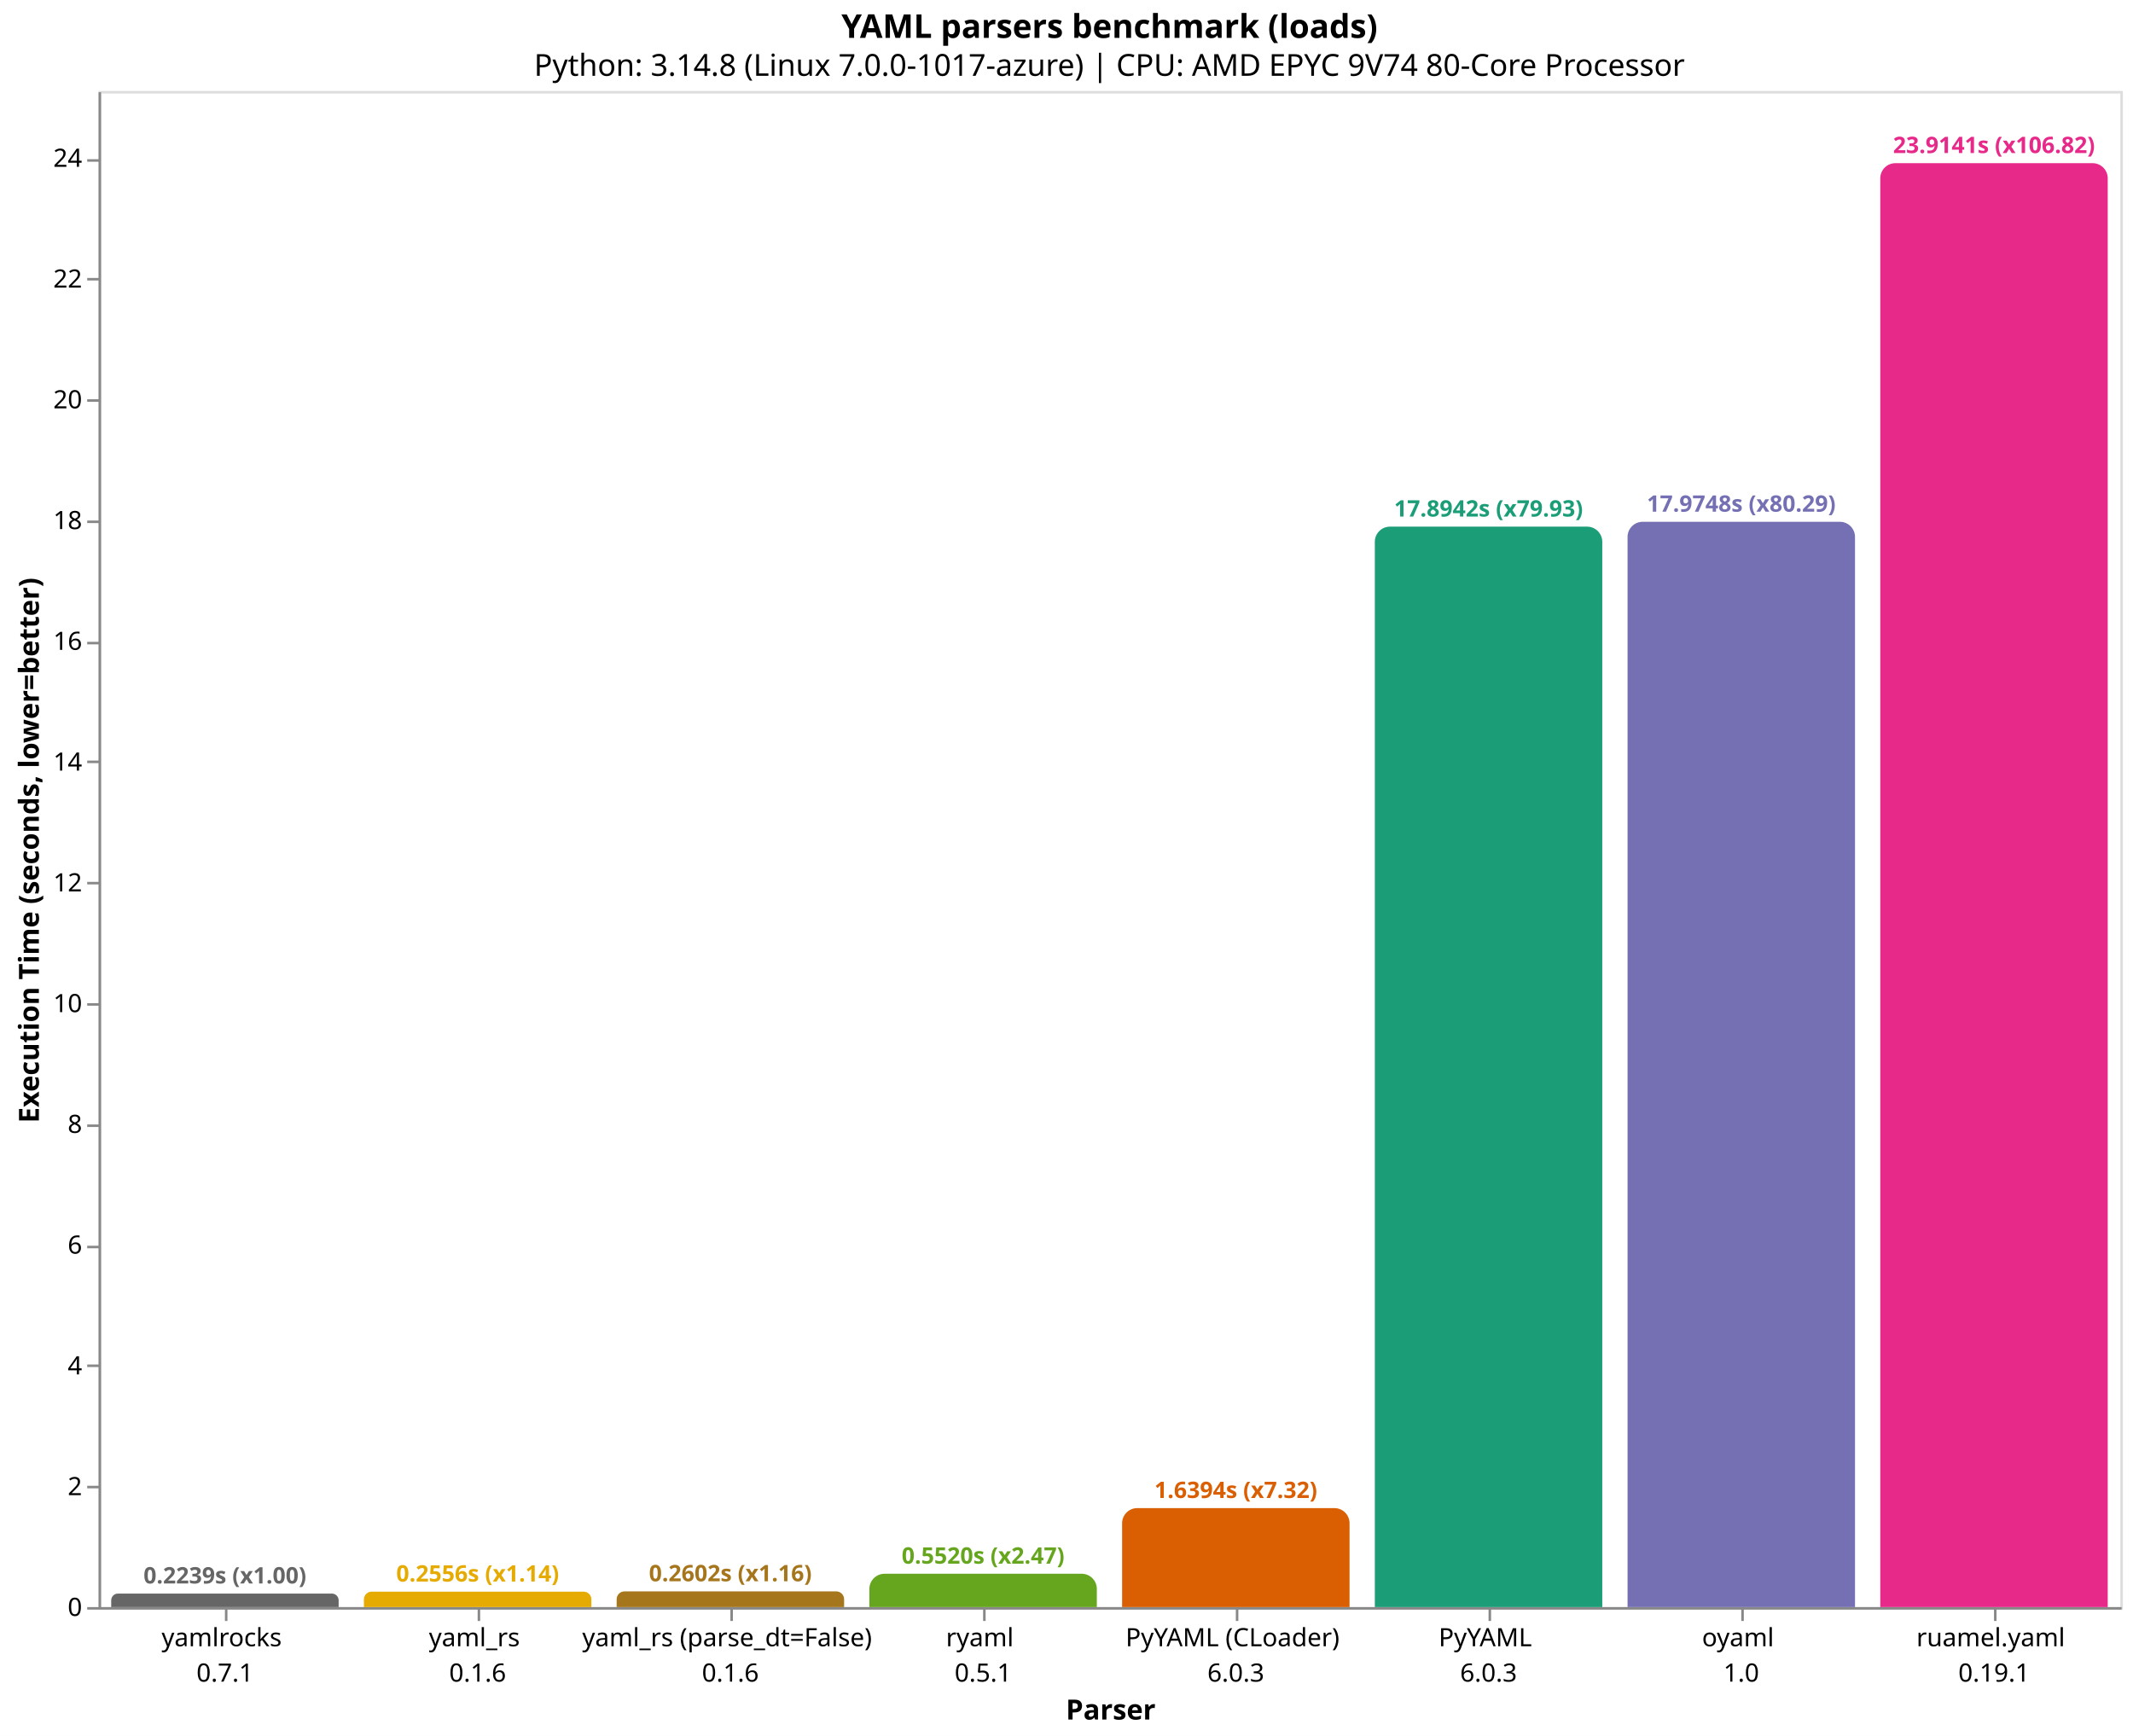
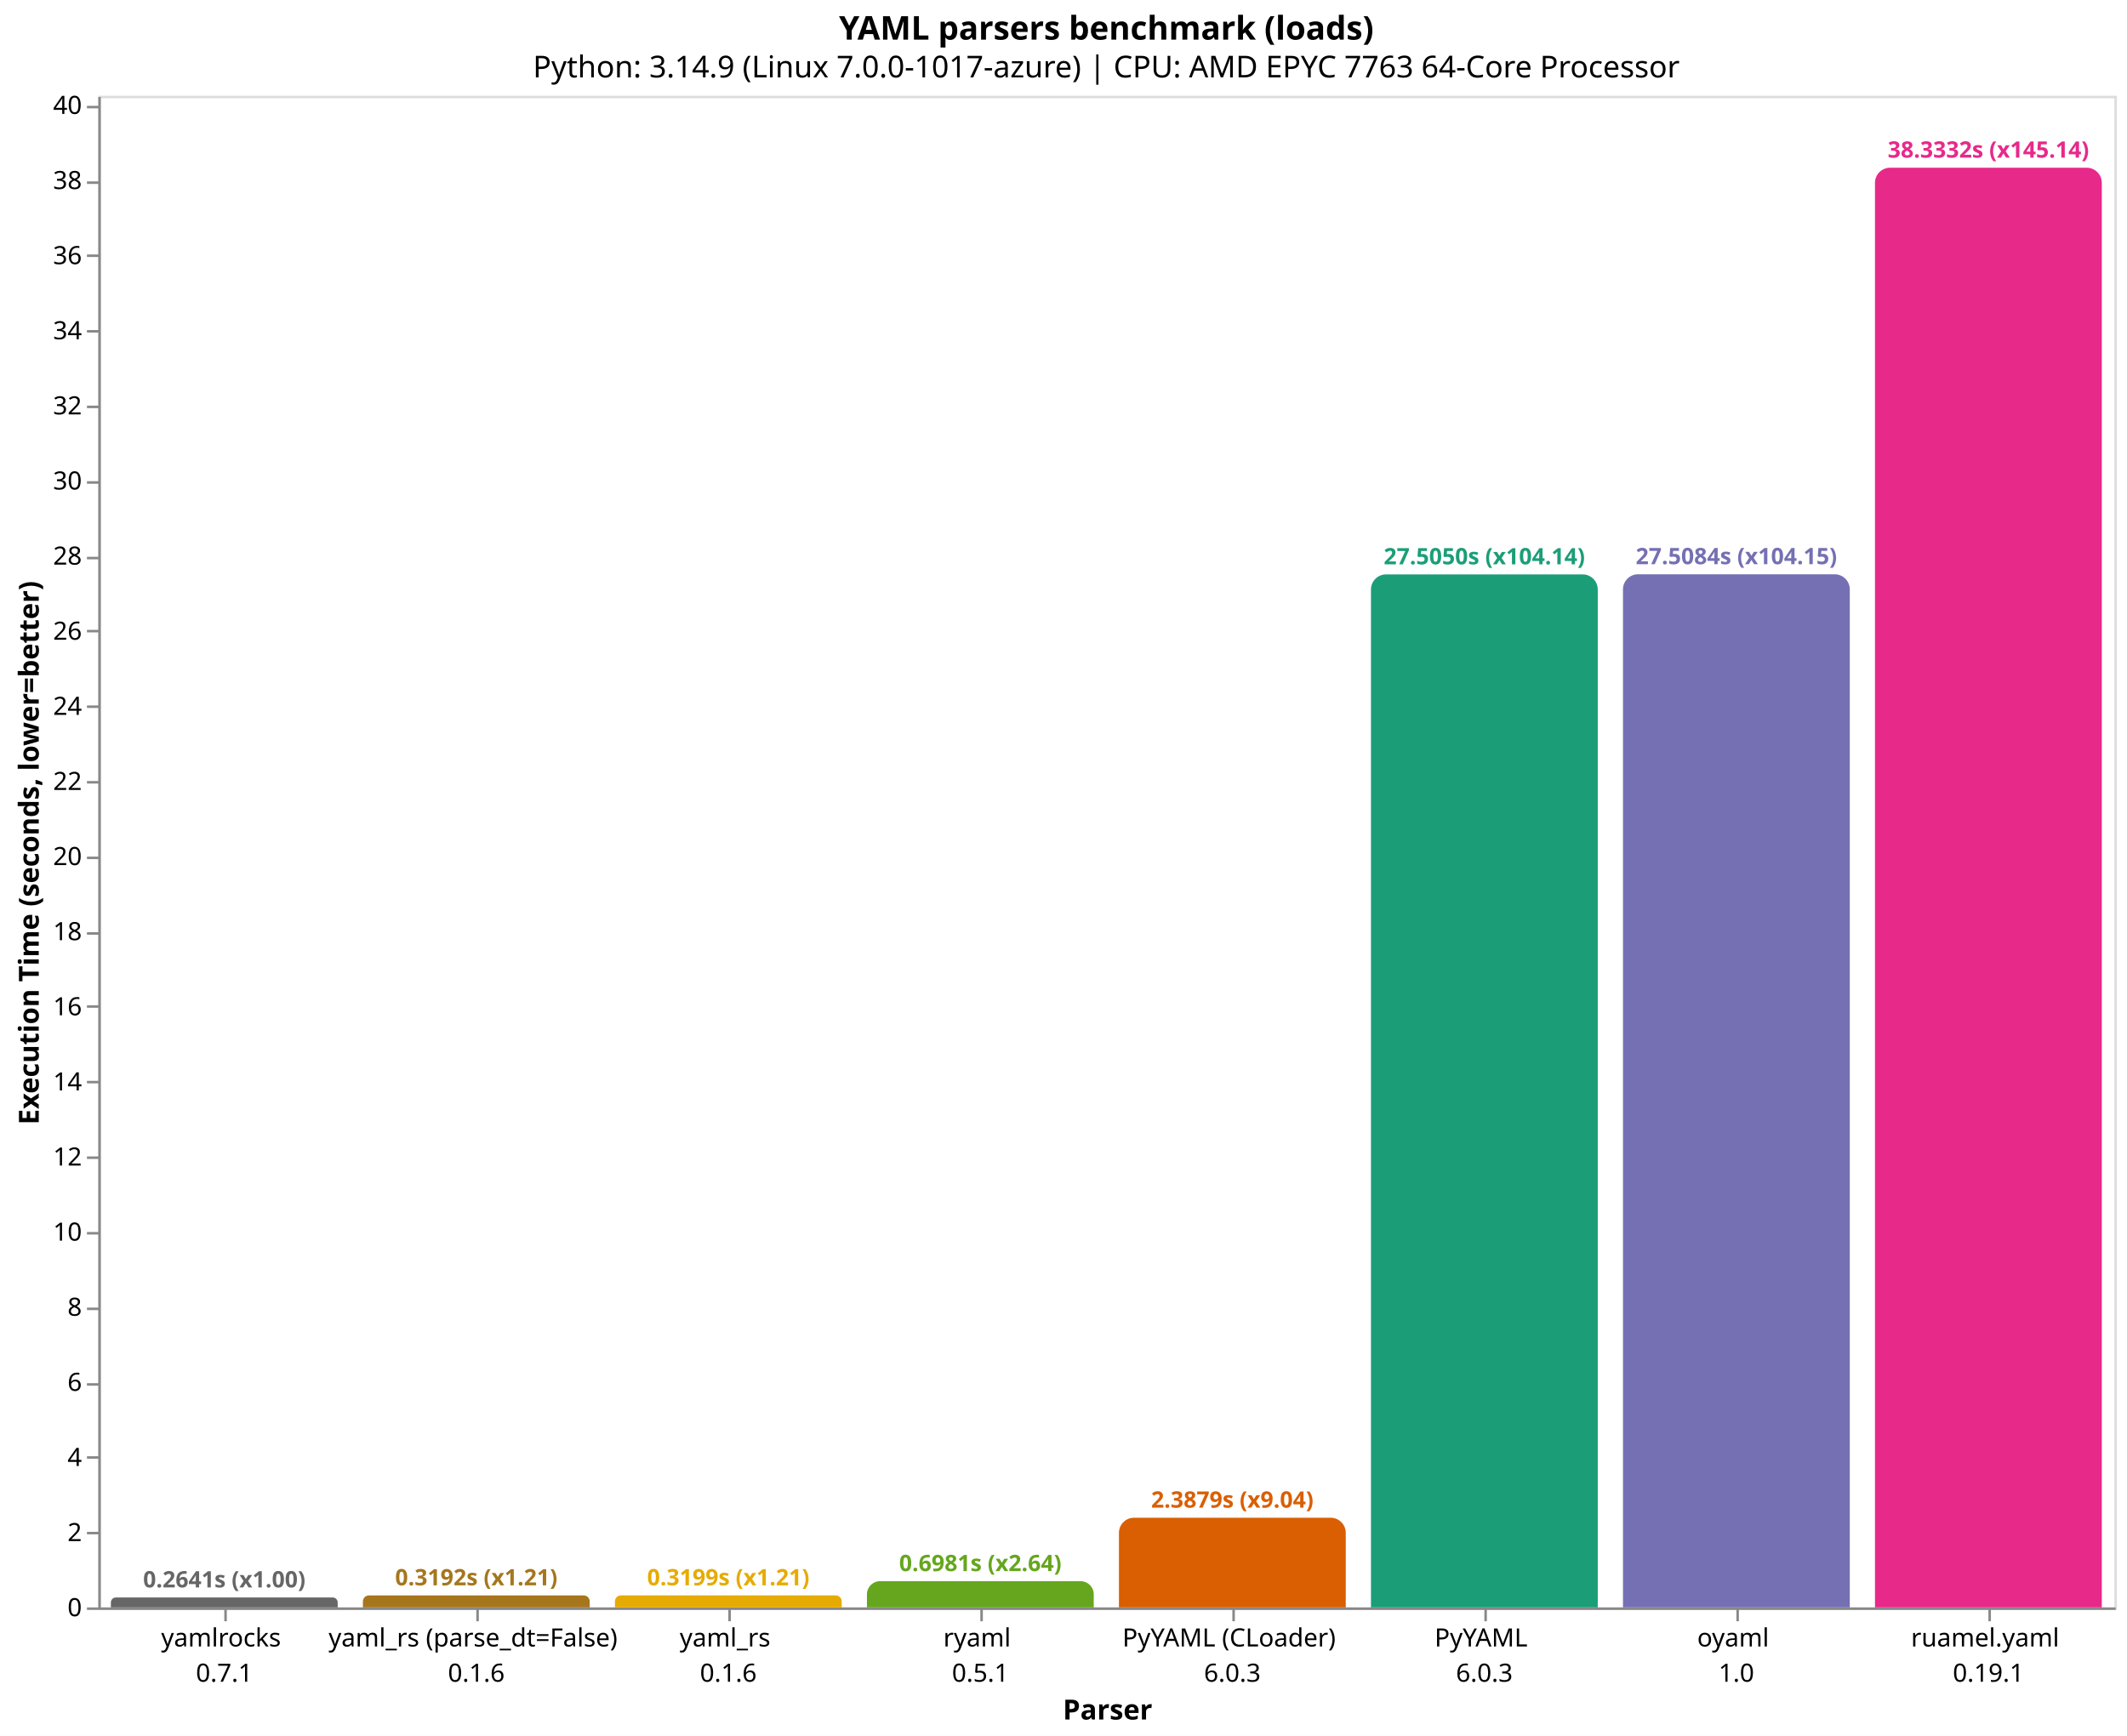
- <svg xmlns="http://www.w3.org/2000/svg" version="1.1" class="marks" width="844" height="687" viewBox="0 0 844 687">
-   <rect width="844" height="687" fill="white" />
-   <g fill="none" stroke-miterlimit="10" transform="translate(39,36)">
+ <svg xmlns="http://www.w3.org/2000/svg" version="1.1" class="marks" width="844" height="689" viewBox="0 0 844 689">
+   <rect width="844" height="689" fill="white" />
+   <g fill="none" stroke-miterlimit="10" transform="translate(39,38)">
    <g class="mark-group role-frame root" role="graphics-object" aria-roledescription="group mark container">
      <g transform="translate(0,0)">
        <path class="background" aria-hidden="true" d="M0.5,0.5h800v600h-800Z" stroke="#ddd" />
        <g>
-           <g class="mark-group role-axis" role="graphics-symbol" aria-roledescription="axis" aria-label="X-axis titled 'Parser' for a discrete scale with 8 values: yamlrocks&#10;0.7.1, yaml_rs&#10;0.1.6, yaml_rs (parse_dt=False)&#10;0.1.6, ryaml&#10;0.5.1, PyYAML (CLoader)&#10;6.0.3, ending with ruamel.yaml&#10;0.19.1">
+           <g class="mark-group role-axis" role="graphics-symbol" aria-roledescription="axis" aria-label="X-axis titled 'Parser' for a discrete scale with 8 values: yamlrocks&#10;0.7.1, yaml_rs (parse_dt=False)&#10;0.1.6, yaml_rs&#10;0.1.6, ryaml&#10;0.5.1, PyYAML (CLoader)&#10;6.0.3, ending with ruamel.yaml&#10;0.19.1">
            <g transform="translate(0.5,600.5)">
              <path class="background" aria-hidden="true" d="M0,0h0v0h0Z" pointer-events="none" />
              <g>
                <g class="mark-rule role-axis-tick" pointer-events="none">
                  <line transform="translate(50,0)" x2="0" y2="5" stroke="#888" stroke-width="1" opacity="1" />
                  <line transform="translate(150,0)" x2="0" y2="5" stroke="#888" stroke-width="1" opacity="1" />
                  <line transform="translate(250,0)" x2="0" y2="5" stroke="#888" stroke-width="1" opacity="1" />
                  <line transform="translate(350,0)" x2="0" y2="5" stroke="#888" stroke-width="1" opacity="1" />
                  <line transform="translate(450,0)" x2="0" y2="5" stroke="#888" stroke-width="1" opacity="1" />
                  <line transform="translate(550,0)" x2="0" y2="5" stroke="#888" stroke-width="1" opacity="1" />
                  <line transform="translate(650,0)" x2="0" y2="5" stroke="#888" stroke-width="1" opacity="1" />
                  <line transform="translate(750,0)" x2="0" y2="5" stroke="#888" stroke-width="1" opacity="1" />
                </g>
                <g class="mark-text role-axis-label" pointer-events="none">
                  <text text-anchor="middle" transform="translate(49.5,15)" font-family="sans-serif" font-size="10px" fill="#000" opacity="1">
                    <tspan>yamlrocks</tspan>
                    <tspan x="0" dy="14">0.7.1</tspan>
                  </text>
                  <text text-anchor="middle" transform="translate(149.5,15)" font-family="sans-serif" font-size="10px" fill="#000" opacity="1">
+                     <tspan>yaml_rs (parse_dt=False)</tspan>
+                     <tspan x="0" dy="14">0.1.6</tspan>
+                   </text>
+                   <text text-anchor="middle" transform="translate(249.5,15)" font-family="sans-serif" font-size="10px" fill="#000" opacity="1">
                    <tspan>yaml_rs</tspan>
-                     <tspan x="0" dy="14">0.1.6</tspan>
-                   </text>
-                   <text text-anchor="middle" transform="translate(249.5,15)" font-family="sans-serif" font-size="10px" fill="#000" opacity="1">
-                     <tspan>yaml_rs (parse_dt=False)</tspan>
                    <tspan x="0" dy="14">0.1.6</tspan>
                  </text>
                  <text text-anchor="middle" transform="translate(349.5,15)" font-family="sans-serif" font-size="10px" fill="#000" opacity="1">
                    <tspan>ryaml</tspan>
                    <tspan x="0" dy="14">0.5.1</tspan>
                  </text>
                  <text text-anchor="middle" transform="translate(449.5,15)" font-family="sans-serif" font-size="10px" fill="#000" opacity="1">
                    <tspan>PyYAML (CLoader)</tspan>
                    <tspan x="0" dy="14">6.0.3</tspan>
                  </text>
                  <text text-anchor="middle" transform="translate(549.5,15)" font-family="sans-serif" font-size="10px" fill="#000" opacity="1">
                    <tspan>PyYAML</tspan>
                    <tspan x="0" dy="14">6.0.3</tspan>
                  </text>
                  <text text-anchor="middle" transform="translate(649.5,15)" font-family="sans-serif" font-size="10px" fill="#000" opacity="1">
                    <tspan>oyaml</tspan>
                    <tspan x="0" dy="14">1.0</tspan>
                  </text>
                  <text text-anchor="middle" transform="translate(749.5,15)" font-family="sans-serif" font-size="10px" fill="#000" opacity="1">
                    <tspan>ruamel.yaml</tspan>
                    <tspan x="0" dy="14">0.19.1</tspan>
                  </text>
                </g>
                <g class="mark-rule role-axis-domain" pointer-events="none">
                  <line transform="translate(0,0)" x2="800" y2="0" stroke="#888" stroke-width="1" opacity="1" />
                </g>
                <g class="mark-text role-axis-title" pointer-events="none">
                  <text text-anchor="middle" transform="translate(400,44)" font-family="sans-serif" font-size="11px" font-weight="bold" fill="#000" opacity="1">Parser</text>
                </g>
              </g>
              <path class="foreground" aria-hidden="true" d="" pointer-events="none" display="none" />
            </g>
          </g>
-           <g class="mark-group role-axis" role="graphics-symbol" aria-roledescription="axis" aria-label="Y-axis titled 'Execution Time (seconds, lower=better)' for a linear scale with values from 0 to 25">
+           <g class="mark-group role-axis" role="graphics-symbol" aria-roledescription="axis" aria-label="Y-axis titled 'Execution Time (seconds, lower=better)' for a linear scale with values from 0 to 40">
            <g transform="translate(0.5,0.5)">
              <path class="background" aria-hidden="true" d="M0,0h0v0h0Z" pointer-events="none" />
              <g>
                <g class="mark-rule role-axis-tick" pointer-events="none">
                  <line transform="translate(0,600)" x2="-5" y2="0" stroke="#888" stroke-width="1" opacity="1" />
-                   <line transform="translate(0,552)" x2="-5" y2="0" stroke="#888" stroke-width="1" opacity="1" />
-                   <line transform="translate(0,504)" x2="-5" y2="0" stroke="#888" stroke-width="1" opacity="1" />
-                   <line transform="translate(0,457)" x2="-5" y2="0" stroke="#888" stroke-width="1" opacity="1" />
-                   <line transform="translate(0,409)" x2="-5" y2="0" stroke="#888" stroke-width="1" opacity="1" />
+                   <line transform="translate(0,570)" x2="-5" y2="0" stroke="#888" stroke-width="1" opacity="1" />
+                   <line transform="translate(0,540)" x2="-5" y2="0" stroke="#888" stroke-width="1" opacity="1" />
+                   <line transform="translate(0,511)" x2="-5" y2="0" stroke="#888" stroke-width="1" opacity="1" />
+                   <line transform="translate(0,481)" x2="-5" y2="0" stroke="#888" stroke-width="1" opacity="1" />
+                   <line transform="translate(0,451)" x2="-5" y2="0" stroke="#888" stroke-width="1" opacity="1" />
+                   <line transform="translate(0,421)" x2="-5" y2="0" stroke="#888" stroke-width="1" opacity="1" />
+                   <line transform="translate(0,391)" x2="-5" y2="0" stroke="#888" stroke-width="1" opacity="1" />
                  <line transform="translate(0,361)" x2="-5" y2="0" stroke="#888" stroke-width="1" opacity="1" />
-                   <line transform="translate(0,313)" x2="-5" y2="0" stroke="#888" stroke-width="1" opacity="1" />
-                   <line transform="translate(0,265)" x2="-5" y2="0" stroke="#888" stroke-width="1" opacity="1" />
-                   <line transform="translate(0,218)" x2="-5" y2="0" stroke="#888" stroke-width="1" opacity="1" />
-                   <line transform="translate(0,170)" x2="-5" y2="0" stroke="#888" stroke-width="1" opacity="1" />
-                   <line transform="translate(0,122)" x2="-5" y2="0" stroke="#888" stroke-width="1" opacity="1" />
-                   <line transform="translate(0,74)" x2="-5" y2="0" stroke="#888" stroke-width="1" opacity="1" />
-                   <line transform="translate(0,27)" x2="-5" y2="0" stroke="#888" stroke-width="1" opacity="1" />
+                   <line transform="translate(0,332)" x2="-5" y2="0" stroke="#888" stroke-width="1" opacity="1" />
+                   <line transform="translate(0,302)" x2="-5" y2="0" stroke="#888" stroke-width="1" opacity="1" />
+                   <line transform="translate(0,272)" x2="-5" y2="0" stroke="#888" stroke-width="1" opacity="1" />
+                   <line transform="translate(0,242)" x2="-5" y2="0" stroke="#888" stroke-width="1" opacity="1" />
+                   <line transform="translate(0,212)" x2="-5" y2="0" stroke="#888" stroke-width="1" opacity="1" />
+                   <line transform="translate(0,183)" x2="-5" y2="0" stroke="#888" stroke-width="1" opacity="1" />
+                   <line transform="translate(0,153)" x2="-5" y2="0" stroke="#888" stroke-width="1" opacity="1" />
+                   <line transform="translate(0,123)" x2="-5" y2="0" stroke="#888" stroke-width="1" opacity="1" />
+                   <line transform="translate(0,93)" x2="-5" y2="0" stroke="#888" stroke-width="1" opacity="1" />
+                   <line transform="translate(0,63)" x2="-5" y2="0" stroke="#888" stroke-width="1" opacity="1" />
+                   <line transform="translate(0,34)" x2="-5" y2="0" stroke="#888" stroke-width="1" opacity="1" />
+                   <line transform="translate(0,4)" x2="-5" y2="0" stroke="#888" stroke-width="1" opacity="1" />
                </g>
                <g class="mark-text role-axis-label" pointer-events="none">
                  <text text-anchor="end" transform="translate(-7,603)" font-family="sans-serif" font-size="10px" fill="#000" opacity="1">0</text>
-                   <text text-anchor="end" transform="translate(-7,555.21)" font-family="sans-serif" font-size="10px" fill="#000" opacity="1">2</text>
-                   <text text-anchor="end" transform="translate(-7,507.4199)" font-family="sans-serif" font-size="10px" fill="#000" opacity="1">4</text>
-                   <text text-anchor="end" transform="translate(-7,459.6299)" font-family="sans-serif" font-size="10px" fill="#000" opacity="1">6</text>
-                   <text text-anchor="end" transform="translate(-7,411.8398)" font-family="sans-serif" font-size="10px" fill="#000" opacity="1">8</text>
-                   <text text-anchor="end" transform="translate(-7,364.0498)" font-family="sans-serif" font-size="10px" fill="#000" opacity="1">10</text>
-                   <text text-anchor="end" transform="translate(-7,316.2598)" font-family="sans-serif" font-size="10px" fill="#000" opacity="1">12</text>
-                   <text text-anchor="end" transform="translate(-7,268.4697)" font-family="sans-serif" font-size="10px" fill="#000" opacity="1">14</text>
-                   <text text-anchor="end" transform="translate(-7,220.6797)" font-family="sans-serif" font-size="10px" fill="#000" opacity="1">16</text>
-                   <text text-anchor="end" transform="translate(-7,172.8897)" font-family="sans-serif" font-size="10px" fill="#000" opacity="1">18</text>
-                   <text text-anchor="end" transform="translate(-7,125.0996)" font-family="sans-serif" font-size="10px" fill="#000" opacity="1">20</text>
-                   <text text-anchor="end" transform="translate(-7,77.30958)" font-family="sans-serif" font-size="10px" fill="#000" opacity="1">22</text>
-                   <text text-anchor="end" transform="translate(-7,29.51955)" font-family="sans-serif" font-size="10px" fill="#000" opacity="1">24</text>
+                   <text text-anchor="end" transform="translate(-7,573.1862)" font-family="sans-serif" font-size="10px" fill="#000" opacity="1">2</text>
+                   <text text-anchor="end" transform="translate(-7,543.3725)" font-family="sans-serif" font-size="10px" fill="#000" opacity="1">4</text>
+                   <text text-anchor="end" transform="translate(-7,513.5587)" font-family="sans-serif" font-size="10px" fill="#000" opacity="1">6</text>
+                   <text text-anchor="end" transform="translate(-7,483.745)" font-family="sans-serif" font-size="10px" fill="#000" opacity="1">8</text>
+                   <text text-anchor="end" transform="translate(-7,453.9312)" font-family="sans-serif" font-size="10px" fill="#000" opacity="1">10</text>
+                   <text text-anchor="end" transform="translate(-7,424.1175)" font-family="sans-serif" font-size="10px" fill="#000" opacity="1">12</text>
+                   <text text-anchor="end" transform="translate(-7,394.3037)" font-family="sans-serif" font-size="10px" fill="#000" opacity="1">14</text>
+                   <text text-anchor="end" transform="translate(-7,364.49)" font-family="sans-serif" font-size="10px" fill="#000" opacity="1">16</text>
+                   <text text-anchor="end" transform="translate(-7,334.6762)" font-family="sans-serif" font-size="10px" fill="#000" opacity="1">18</text>
+                   <text text-anchor="end" transform="translate(-7,304.8624)" font-family="sans-serif" font-size="10px" fill="#000" opacity="1">20</text>
+                   <text text-anchor="end" transform="translate(-7,275.0487)" font-family="sans-serif" font-size="10px" fill="#000" opacity="1">22</text>
+                   <text text-anchor="end" transform="translate(-7,245.2349)" font-family="sans-serif" font-size="10px" fill="#000" opacity="1">24</text>
+                   <text text-anchor="end" transform="translate(-7,215.4212)" font-family="sans-serif" font-size="10px" fill="#000" opacity="1">26</text>
+                   <text text-anchor="end" transform="translate(-7,185.6074)" font-family="sans-serif" font-size="10px" fill="#000" opacity="1">28</text>
+                   <text text-anchor="end" transform="translate(-7,155.7937)" font-family="sans-serif" font-size="10px" fill="#000" opacity="1">30</text>
+                   <text text-anchor="end" transform="translate(-7,125.9799)" font-family="sans-serif" font-size="10px" fill="#000" opacity="1">32</text>
+                   <text text-anchor="end" transform="translate(-7,96.16616)" font-family="sans-serif" font-size="10px" fill="#000" opacity="1">34</text>
+                   <text text-anchor="end" transform="translate(-7,66.3524)" font-family="sans-serif" font-size="10px" fill="#000" opacity="1">36</text>
+                   <text text-anchor="end" transform="translate(-7,36.53865)" font-family="sans-serif" font-size="10px" fill="#000" opacity="1">38</text>
+                   <text text-anchor="end" transform="translate(-7,6.724893)" font-family="sans-serif" font-size="10px" fill="#000" opacity="1">40</text>
                </g>
                <g class="mark-rule role-axis-domain" pointer-events="none">
                  <line transform="translate(0,600)" x2="0" y2="-600" stroke="#888" stroke-width="1" opacity="1" />
                </g>
                <g class="mark-text role-axis-title" pointer-events="none">
                  <text text-anchor="middle" transform="translate(-22.12305,300) rotate(-90) translate(0,-2)" font-family="sans-serif" font-size="11px" font-weight="bold" fill="#000" opacity="1">Execution Time (seconds, lower=better)</text>
                </g>
              </g>
              <path class="foreground" aria-hidden="true" d="" pointer-events="none" display="none" />
            </g>
          </g>
          <g class="mark-group role-scope" role="graphics-object" aria-roledescription="group mark container">
-             <g transform="translate(5,594.6505)">
-               <path class="background" aria-hidden="true" d="M2.675,0L87.325,0C88.801,0,90,1.199,90,2.675L90,5.349C90,5.349,90,5.349,90,5.349L0,5.349C0,5.349,0,5.349,0,5.349L0,2.675C0,1.199,1.199,0,2.675,0Z" />
+             <g transform="translate(5,596.0628)">
+               <path class="background" aria-hidden="true" d="M1.969,0L88.031,0C89.118,0,90,0.882,90,1.969L90,3.937C90,3.937,90,3.937,90,3.937L0,3.937C0,3.937,0,3.937,0,3.937L0,1.969C0,0.882,0.882,0,1.969,0Z" />
              <g clip-path="url(#clip1)">
                <g class="mark-group role-scope" role="graphics-object" aria-roledescription="group mark container">
-                   <g transform="translate(0,-594.6505)">
-                     <path class="background" aria-hidden="true" d="M0,0h90v0h-90Z" />
-                     <g>
-                       <g class="mark-rect role-mark layer_0_marks" role="graphics-object" aria-roledescription="rect mark container">
-                         <path aria-label="Parser: yamlrocks&#10;0.7.1; Execution Time (seconds, lower=better): 0.223874800333; parser: yamlrocks; Execution Time (s): 0.2239; Slowdown: 1.00" role="graphics-symbol" aria-roledescription="bar" d="M0,594.651h90v5.349h-90Z" fill="#666666" />
-                       </g>
-                     </g>
-                     <path class="foreground" aria-hidden="true" d="" display="none" />
-                   </g>
-                 </g>
-               </g>
-               <path class="foreground" aria-hidden="true" d="" display="none" />
-             </g>
-             <g transform="translate(105,593.8928)">
-               <path class="background" aria-hidden="true" d="M3.054,0L86.946,0C88.632,0,90,1.368,90,3.054L90,6.107C90,6.107,90,6.107,90,6.107L0,6.107C0,6.107,0,6.107,0,6.107L0,3.054C0,1.368,1.368,0,3.054,0Z" />
+                   <g transform="translate(0,-596.0628)">
+                     <path class="background" aria-hidden="true" d="M0,0h90v0h-90Z" />
+                     <g>
+                       <g class="mark-rect role-mark layer_0_marks" role="graphics-object" aria-roledescription="rect mark container">
+                         <path aria-label="Parser: yamlrocks&#10;0.7.1; Execution Time (seconds, lower=better): 0.264119938; parser: yamlrocks; Execution Time (s): 0.2641; Slowdown: 1.00" role="graphics-symbol" aria-roledescription="bar" d="M0,596.063h90v3.937h-90Z" fill="#666666" />
+                       </g>
+                     </g>
+                     <path class="foreground" aria-hidden="true" d="" display="none" />
+                   </g>
+                 </g>
+               </g>
+               <path class="foreground" aria-hidden="true" d="" display="none" />
+             </g>
+             <g transform="translate(105,595.2412)">
+               <path class="background" aria-hidden="true" d="M2.379,0L87.621,0C88.934,0,90,1.066,90,2.379L90,4.759C90,4.759,90,4.759,90,4.759L0,4.759C0,4.759,0,4.759,0,4.759L0,2.379C0,1.066,1.066,0,2.379,0Z" />
              <g clip-path="url(#clip2)">
                <g class="mark-group role-scope" role="graphics-object" aria-roledescription="group mark container">
-                   <g transform="translate(0,-593.8928)">
-                     <path class="background" aria-hidden="true" d="M0,0h90v0h-90Z" />
-                     <g>
-                       <g class="mark-rect role-mark layer_0_marks" role="graphics-object" aria-roledescription="rect mark container">
-                         <path aria-label="Parser: yaml_rs&#10;0.1.6; Execution Time (seconds, lower=better): 0.255584830667; parser: yaml_rs; Execution Time (s): 0.2556; Slowdown: 1.14" role="graphics-symbol" aria-roledescription="bar" d="M0,593.893h90v6.107h-90Z" fill="#e6ab02" />
-                       </g>
-                     </g>
-                     <path class="foreground" aria-hidden="true" d="" display="none" />
-                   </g>
-                 </g>
-               </g>
-               <path class="foreground" aria-hidden="true" d="" display="none" />
-             </g>
-             <g transform="translate(205,593.7822)">
-               <path class="background" aria-hidden="true" d="M3.109,0L86.891,0C88.607,0,90,1.393,90,3.109L90,6.218C90,6.218,90,6.218,90,6.218L0,6.218C0,6.218,0,6.218,0,6.218L0,3.109C0,1.393,1.393,0,3.109,0Z" />
+                   <g transform="translate(0,-595.2412)">
+                     <path class="background" aria-hidden="true" d="M0,0h90v0h-90Z" />
+                     <g>
+                       <g class="mark-rect role-mark layer_0_marks" role="graphics-object" aria-roledescription="rect mark container">
+                         <path aria-label="Parser: yaml_rs (parse_dt=False)&#10;0.1.6; Execution Time (seconds, lower=better): 0.319234596667; parser: yaml_rs (parse_dt=False); Execution Time (s): 0.3192; Slowdown: 1.21" role="graphics-symbol" aria-roledescription="bar" d="M0,595.241h90v4.759h-90Z" fill="#a6761d" />
+                       </g>
+                     </g>
+                     <path class="foreground" aria-hidden="true" d="" display="none" />
+                   </g>
+                 </g>
+               </g>
+               <path class="foreground" aria-hidden="true" d="" display="none" />
+             </g>
+             <g transform="translate(205,595.2313)">
+               <path class="background" aria-hidden="true" d="M2.384,0L87.616,0C88.932,0,90,1.068,90,2.384L90,4.769C90,4.769,90,4.769,90,4.769L0,4.769C0,4.769,0,4.769,0,4.769L0,2.384C0,1.068,1.068,0,2.384,0Z" />
              <g clip-path="url(#clip3)">
                <g class="mark-group role-scope" role="graphics-object" aria-roledescription="group mark container">
-                   <g transform="translate(0,-593.7822)">
-                     <path class="background" aria-hidden="true" d="M0,0h90v0h-90Z" />
-                     <g>
-                       <g class="mark-rect role-mark layer_0_marks" role="graphics-object" aria-roledescription="rect mark container">
-                         <path aria-label="Parser: yaml_rs (parse_dt=False)&#10;0.1.6; Execution Time (seconds, lower=better): 0.260213859; parser: yaml_rs (parse_dt=False); Execution Time (s): 0.2602; Slowdown: 1.16" role="graphics-symbol" aria-roledescription="bar" d="M0,593.782h90v6.218h-90Z" fill="#a6761d" />
-                       </g>
-                     </g>
-                     <path class="foreground" aria-hidden="true" d="" display="none" />
-                   </g>
-                 </g>
-               </g>
-               <path class="foreground" aria-hidden="true" d="" display="none" />
-             </g>
-             <g transform="translate(305,586.8102)">
-               <path class="background" aria-hidden="true" d="M6,0L84,0C87.311,0,90,2.689,90,6L90,13.19C90,13.19,90,13.19,90,13.19L0,13.19C0,13.19,0,13.19,0,13.19L0,6C0,2.689,2.689,0,6,0Z" />
+                   <g transform="translate(0,-595.2313)">
+                     <path class="background" aria-hidden="true" d="M0,0h90v0h-90Z" />
+                     <g>
+                       <g class="mark-rect role-mark layer_0_marks" role="graphics-object" aria-roledescription="rect mark container">
+                         <path aria-label="Parser: yaml_rs&#10;0.1.6; Execution Time (seconds, lower=better): 0.319896659; parser: yaml_rs; Execution Time (s): 0.3199; Slowdown: 1.21" role="graphics-symbol" aria-roledescription="bar" d="M0,595.231h90v4.769h-90Z" fill="#e6ab02" />
+                       </g>
+                     </g>
+                     <path class="foreground" aria-hidden="true" d="" display="none" />
+                   </g>
+                 </g>
+               </g>
+               <path class="foreground" aria-hidden="true" d="" display="none" />
+             </g>
+             <g transform="translate(305,589.5941)">
+               <path class="background" aria-hidden="true" d="M5.203,0L84.797,0C87.669,0,90,2.331,90,5.203L90,10.406C90,10.406,90,10.406,90,10.406L0,10.406C0,10.406,0,10.406,0,10.406L0,5.203C0,2.331,2.331,0,5.203,0Z" />
              <g clip-path="url(#clip4)">
                <g class="mark-group role-scope" role="graphics-object" aria-roledescription="group mark container">
-                   <g transform="translate(0,-586.8102)">
-                     <path class="background" aria-hidden="true" d="M0,0h90v0h-90Z" />
-                     <g>
-                       <g class="mark-rect role-mark layer_0_marks" role="graphics-object" aria-roledescription="rect mark container">
-                         <path aria-label="Parser: ryaml&#10;0.5.1; Execution Time (seconds, lower=better): 0.551988625667; parser: ryaml; Execution Time (s): 0.5520; Slowdown: 2.47" role="graphics-symbol" aria-roledescription="bar" d="M0,586.81h90v13.19h-90Z" fill="#66a61e" />
-                       </g>
-                     </g>
-                     <path class="foreground" aria-hidden="true" d="" display="none" />
-                   </g>
-                 </g>
-               </g>
-               <path class="foreground" aria-hidden="true" d="" display="none" />
-             </g>
-             <g transform="translate(405,560.8261)">
-               <path class="background" aria-hidden="true" d="M6,0L84,0C87.311,0,90,2.689,90,6L90,39.174C90,39.174,90,39.174,90,39.174L0,39.174C0,39.174,0,39.174,0,39.174L0,6C0,2.689,2.689,0,6,0Z" />
+                   <g transform="translate(0,-589.5941)">
+                     <path class="background" aria-hidden="true" d="M0,0h90v0h-90Z" />
+                     <g>
+                       <g class="mark-rect role-mark layer_0_marks" role="graphics-object" aria-roledescription="rect mark container">
+                         <path aria-label="Parser: ryaml&#10;0.5.1; Execution Time (seconds, lower=better): 0.698058764333; parser: ryaml; Execution Time (s): 0.6981; Slowdown: 2.64" role="graphics-symbol" aria-roledescription="bar" d="M0,589.594h90v10.406h-90Z" fill="#66a61e" />
+                       </g>
+                     </g>
+                     <path class="foreground" aria-hidden="true" d="" display="none" />
+                   </g>
+                 </g>
+               </g>
+               <path class="foreground" aria-hidden="true" d="" display="none" />
+             </g>
+             <g transform="translate(405,564.4037)">
+               <path class="background" aria-hidden="true" d="M6,0L84,0C87.311,0,90,2.689,90,6L90,35.596C90,35.596,90,35.596,90,35.596L0,35.596C0,35.596,0,35.596,0,35.596L0,6C0,2.689,2.689,0,6,0Z" />
              <g clip-path="url(#clip5)">
                <g class="mark-group role-scope" role="graphics-object" aria-roledescription="group mark container">
-                   <g transform="translate(0,-560.8261)">
-                     <path class="background" aria-hidden="true" d="M0,0h90v0h-90Z" />
-                     <g>
-                       <g class="mark-rect role-mark layer_0_marks" role="graphics-object" aria-roledescription="rect mark container">
-                         <path aria-label="Parser: PyYAML (CLoader)&#10;6.0.3; Execution Time (seconds, lower=better): 1.63941514833; parser: PyYAML (CLoader); Execution Time (s): 1.6394; Slowdown: 7.32" role="graphics-symbol" aria-roledescription="bar" d="M0,560.826h90v39.174h-90Z" fill="#d95f02" />
-                       </g>
-                     </g>
-                     <path class="foreground" aria-hidden="true" d="" display="none" />
-                   </g>
-                 </g>
-               </g>
-               <path class="foreground" aria-hidden="true" d="" display="none" />
-             </g>
-             <g transform="translate(505,172.4173)">
-               <path class="background" aria-hidden="true" d="M6,0L84,0C87.311,0,90,2.689,90,6L90,427.583C90,427.583,90,427.583,90,427.583L0,427.583C0,427.583,0,427.583,0,427.583L0,6C0,2.689,2.689,0,6,0Z" />
+                   <g transform="translate(0,-564.4037)">
+                     <path class="background" aria-hidden="true" d="M0,0h90v0h-90Z" />
+                     <g>
+                       <g class="mark-rect role-mark layer_0_marks" role="graphics-object" aria-roledescription="rect mark container">
+                         <path aria-label="Parser: PyYAML (CLoader)&#10;6.0.3; Execution Time (seconds, lower=better): 2.38790981633; parser: PyYAML (CLoader); Execution Time (s): 2.3879; Slowdown: 9.04" role="graphics-symbol" aria-roledescription="bar" d="M0,564.404h90v35.596h-90Z" fill="#d95f02" />
+                       </g>
+                     </g>
+                     <path class="foreground" aria-hidden="true" d="" display="none" />
+                   </g>
+                 </g>
+               </g>
+               <path class="foreground" aria-hidden="true" d="" display="none" />
+             </g>
+             <g transform="translate(505,189.9864)">
+               <path class="background" aria-hidden="true" d="M6,0L84,0C87.311,0,90,2.689,90,6L90,410.014C90,410.014,90,410.014,90,410.014L0,410.014C0,410.014,0,410.014,0,410.014L0,6C0,2.689,2.689,0,6,0Z" />
              <g clip-path="url(#clip6)">
                <g class="mark-group role-scope" role="graphics-object" aria-roledescription="group mark container">
-                   <g transform="translate(0,-172.4173)">
-                     <path class="background" aria-hidden="true" d="M0,0h90v0h-90Z" />
-                     <g>
-                       <g class="mark-rect role-mark layer_0_marks" role="graphics-object" aria-roledescription="rect mark container">
-                         <path aria-label="Parser: PyYAML&#10;6.0.3; Execution Time (seconds, lower=better): 17.894217261; parser: PyYAML; Execution Time (s): 17.8942; Slowdown: 79.93" role="graphics-symbol" aria-roledescription="bar" d="M0,172.417h90v427.583h-90Z" fill="#1b9e77" />
-                       </g>
-                     </g>
-                     <path class="foreground" aria-hidden="true" d="" display="none" />
-                   </g>
-                 </g>
-               </g>
-               <path class="foreground" aria-hidden="true" d="" display="none" />
-             </g>
-             <g transform="translate(605,170.4929)">
-               <path class="background" aria-hidden="true" d="M6,0L84,0C87.311,0,90,2.689,90,6L90,429.507C90,429.507,90,429.507,90,429.507L0,429.507C0,429.507,0,429.507,0,429.507L0,6C0,2.689,2.689,0,6,0Z" />
+                   <g transform="translate(0,-189.9864)">
+                     <path class="background" aria-hidden="true" d="M0,0h90v0h-90Z" />
+                     <g>
+                       <g class="mark-rect role-mark layer_0_marks" role="graphics-object" aria-roledescription="rect mark container">
+                         <path aria-label="Parser: PyYAML&#10;6.0.3; Execution Time (seconds, lower=better): 27.5049946827; parser: PyYAML; Execution Time (s): 27.5050; Slowdown: 104.14" role="graphics-symbol" aria-roledescription="bar" d="M0,189.986h90v410.014h-90Z" fill="#1b9e77" />
+                       </g>
+                     </g>
+                     <path class="foreground" aria-hidden="true" d="" display="none" />
+                   </g>
+                 </g>
+               </g>
+               <path class="foreground" aria-hidden="true" d="" display="none" />
+             </g>
+             <g transform="translate(605,189.9362)">
+               <path class="background" aria-hidden="true" d="M6,0L84,0C87.311,0,90,2.689,90,6L90,410.064C90,410.064,90,410.064,90,410.064L0,410.064C0,410.064,0,410.064,0,410.064L0,6C0,2.689,2.689,0,6,0Z" />
              <g clip-path="url(#clip7)">
                <g class="mark-group role-scope" role="graphics-object" aria-roledescription="group mark container">
-                   <g transform="translate(0,-170.4929)">
-                     <path class="background" aria-hidden="true" d="M0,0h90v0h-90Z" />
-                     <g>
-                       <g class="mark-rect role-mark layer_0_marks" role="graphics-object" aria-roledescription="rect mark container">
-                         <path aria-label="Parser: oyaml&#10;1.0; Execution Time (seconds, lower=better): 17.9747562637; parser: oyaml; Execution Time (s): 17.9748; Slowdown: 80.29" role="graphics-symbol" aria-roledescription="bar" d="M0,170.493h90v429.507h-90Z" fill="#7570b3" />
+                   <g transform="translate(0,-189.9362)">
+                     <path class="background" aria-hidden="true" d="M0,0h90v0h-90Z" />
+                     <g>
+                       <g class="mark-rect role-mark layer_0_marks" role="graphics-object" aria-roledescription="rect mark container">
+                         <path aria-label="Parser: oyaml&#10;1.0; Execution Time (seconds, lower=better): 27.508361561; parser: oyaml; Execution Time (s): 27.5084; Slowdown: 104.15" role="graphics-symbol" aria-roledescription="bar" d="M0,189.936h90v410.064h-90Z" fill="#7570b3" />
                      </g>
                    </g>
                    <path class="foreground" aria-hidden="true" d="" display="none" />
                  </g>
                </g>
              </g>
              <path class="foreground" aria-hidden="true" d="" display="none" />
            </g>
            <g transform="translate(705,28.57143)">
              <path class="background" aria-hidden="true" d="M6,0L84,0C87.311,0,90,2.689,90,6L90,571.429C90,571.429,90,571.429,90,571.429L0,571.429C0,571.429,0,571.429,0,571.429L0,6C0,2.689,2.689,0,6,0Z" />
              <g clip-path="url(#clip8)">
                <g class="mark-group role-scope" role="graphics-object" aria-roledescription="group mark container">
                  <g transform="translate(0,-28.57143)">
                    <path class="background" aria-hidden="true" d="M0,0h90v0h-90Z" />
                    <g>
                      <g class="mark-rect role-mark layer_0_marks" role="graphics-object" aria-roledescription="rect mark container">
-                         <path aria-label="Parser: ruamel.yaml&#10;0.19.1; Execution Time (seconds, lower=better): 23.9141293257; parser: ruamel.yaml; Execution Time (s): 23.9141; Slowdown: 106.82" role="graphics-symbol" aria-roledescription="bar" d="M0,28.571h90v571.429h-90Z" fill="#e7298a" />
+                         <path aria-label="Parser: ruamel.yaml&#10;0.19.1; Execution Time (seconds, lower=better): 38.333216654; parser: ruamel.yaml; Execution Time (s): 38.3332; Slowdown: 145.14" role="graphics-symbol" aria-roledescription="bar" d="M0,28.571h90v571.429h-90Z" fill="#e7298a" />
                      </g>
                    </g>
                    <path class="foreground" aria-hidden="true" d="" display="none" />
                  </g>
                </g>
              </g>
              <path class="foreground" aria-hidden="true" d="" display="none" />
            </g>
          </g>
          <g class="mark-text role-mark layer_1_marks" role="graphics-object" aria-roledescription="text mark container">
-             <text aria-label="Parser: yamlrocks&#10;0.7.1; Execution Time (seconds, lower=better): 0.223874800333; parser: yamlrocks; label: 0.2239s (x1.00); Execution Time (s): 0.2239; Slowdown: 1.00" role="graphics-symbol" aria-roledescription="text mark" text-anchor="middle" transform="translate(50,590.6505)" font-family="sans-serif" font-size="9px" font-weight="bold" fill="#666666">0.2239s (x1.00)</text>
-             <text aria-label="Parser: yaml_rs&#10;0.1.6; Execution Time (seconds, lower=better): 0.255584830667; parser: yaml_rs; label: 0.2556s (x1.14); Execution Time (s): 0.2556; Slowdown: 1.14" role="graphics-symbol" aria-roledescription="text mark" text-anchor="middle" transform="translate(150,589.8928)" font-family="sans-serif" font-size="9px" font-weight="bold" fill="#e6ab02">0.2556s (x1.14)</text>
-             <text aria-label="Parser: yaml_rs (parse_dt=False)&#10;0.1.6; Execution Time (seconds, lower=better): 0.260213859; parser: yaml_rs (parse_dt=False); label: 0.2602s (x1.16); Execution Time (s): 0.2602; Slowdown: 1.16" role="graphics-symbol" aria-roledescription="text mark" text-anchor="middle" transform="translate(250,589.7822)" font-family="sans-serif" font-size="9px" font-weight="bold" fill="#a6761d">0.2602s (x1.16)</text>
-             <text aria-label="Parser: ryaml&#10;0.5.1; Execution Time (seconds, lower=better): 0.551988625667; parser: ryaml; label: 0.5520s (x2.47); Execution Time (s): 0.5520; Slowdown: 2.47" role="graphics-symbol" aria-roledescription="text mark" text-anchor="middle" transform="translate(350,582.8102)" font-family="sans-serif" font-size="9px" font-weight="bold" fill="#66a61e">0.5520s (x2.47)</text>
-             <text aria-label="Parser: PyYAML (CLoader)&#10;6.0.3; Execution Time (seconds, lower=better): 1.63941514833; parser: PyYAML (CLoader); label: 1.6394s (x7.32); Execution Time (s): 1.6394; Slowdown: 7.32" role="graphics-symbol" aria-roledescription="text mark" text-anchor="middle" transform="translate(450,556.8261)" font-family="sans-serif" font-size="9px" font-weight="bold" fill="#d95f02">1.6394s (x7.32)</text>
-             <text aria-label="Parser: PyYAML&#10;6.0.3; Execution Time (seconds, lower=better): 17.894217261; parser: PyYAML; label: 17.8942s (x79.93); Execution Time (s): 17.8942; Slowdown: 79.93" role="graphics-symbol" aria-roledescription="text mark" text-anchor="middle" transform="translate(550,168.4173)" font-family="sans-serif" font-size="9px" font-weight="bold" fill="#1b9e77">17.8942s (x79.93)</text>
-             <text aria-label="Parser: oyaml&#10;1.0; Execution Time (seconds, lower=better): 17.9747562637; parser: oyaml; label: 17.9748s (x80.29); Execution Time (s): 17.9748; Slowdown: 80.29" role="graphics-symbol" aria-roledescription="text mark" text-anchor="middle" transform="translate(650,166.4929)" font-family="sans-serif" font-size="9px" font-weight="bold" fill="#7570b3">17.9748s (x80.29)</text>
-             <text aria-label="Parser: ruamel.yaml&#10;0.19.1; Execution Time (seconds, lower=better): 23.9141293257; parser: ruamel.yaml; label: 23.9141s (x106.82); Execution Time (s): 23.9141; Slowdown: 106.82" role="graphics-symbol" aria-roledescription="text mark" text-anchor="middle" transform="translate(750,24.57143)" font-family="sans-serif" font-size="9px" font-weight="bold" fill="#e7298a">23.9141s (x106.82)</text>
+             <text aria-label="Parser: yamlrocks&#10;0.7.1; Execution Time (seconds, lower=better): 0.264119938; parser: yamlrocks; label: 0.2641s (x1.00); Execution Time (s): 0.2641; Slowdown: 1.00" role="graphics-symbol" aria-roledescription="text mark" text-anchor="middle" transform="translate(50,592.0628)" font-family="sans-serif" font-size="9px" font-weight="bold" fill="#666666">0.2641s (x1.00)</text>
+             <text aria-label="Parser: yaml_rs (parse_dt=False)&#10;0.1.6; Execution Time (seconds, lower=better): 0.319234596667; parser: yaml_rs (parse_dt=False); label: 0.3192s (x1.21); Execution Time (s): 0.3192; Slowdown: 1.21" role="graphics-symbol" aria-roledescription="text mark" text-anchor="middle" transform="translate(150,591.2412)" font-family="sans-serif" font-size="9px" font-weight="bold" fill="#a6761d">0.3192s (x1.21)</text>
+             <text aria-label="Parser: yaml_rs&#10;0.1.6; Execution Time (seconds, lower=better): 0.319896659; parser: yaml_rs; label: 0.3199s (x1.21); Execution Time (s): 0.3199; Slowdown: 1.21" role="graphics-symbol" aria-roledescription="text mark" text-anchor="middle" transform="translate(250,591.2313)" font-family="sans-serif" font-size="9px" font-weight="bold" fill="#e6ab02">0.3199s (x1.21)</text>
+             <text aria-label="Parser: ryaml&#10;0.5.1; Execution Time (seconds, lower=better): 0.698058764333; parser: ryaml; label: 0.6981s (x2.64); Execution Time (s): 0.6981; Slowdown: 2.64" role="graphics-symbol" aria-roledescription="text mark" text-anchor="middle" transform="translate(350,585.5941)" font-family="sans-serif" font-size="9px" font-weight="bold" fill="#66a61e">0.6981s (x2.64)</text>
+             <text aria-label="Parser: PyYAML (CLoader)&#10;6.0.3; Execution Time (seconds, lower=better): 2.38790981633; parser: PyYAML (CLoader); label: 2.3879s (x9.04); Execution Time (s): 2.3879; Slowdown: 9.04" role="graphics-symbol" aria-roledescription="text mark" text-anchor="middle" transform="translate(450,560.4037)" font-family="sans-serif" font-size="9px" font-weight="bold" fill="#d95f02">2.3879s (x9.04)</text>
+             <text aria-label="Parser: PyYAML&#10;6.0.3; Execution Time (seconds, lower=better): 27.5049946827; parser: PyYAML; label: 27.5050s (x104.14); Execution Time (s): 27.5050; Slowdown: 104.14" role="graphics-symbol" aria-roledescription="text mark" text-anchor="middle" transform="translate(550,185.9864)" font-family="sans-serif" font-size="9px" font-weight="bold" fill="#1b9e77">27.5050s (x104.14)</text>
+             <text aria-label="Parser: oyaml&#10;1.0; Execution Time (seconds, lower=better): 27.508361561; parser: oyaml; label: 27.5084s (x104.15); Execution Time (s): 27.5084; Slowdown: 104.15" role="graphics-symbol" aria-roledescription="text mark" text-anchor="middle" transform="translate(650,185.9362)" font-family="sans-serif" font-size="9px" font-weight="bold" fill="#7570b3">27.5084s (x104.15)</text>
+             <text aria-label="Parser: ruamel.yaml&#10;0.19.1; Execution Time (seconds, lower=better): 38.333216654; parser: ruamel.yaml; label: 38.3332s (x145.14); Execution Time (s): 38.3332; Slowdown: 145.14" role="graphics-symbol" aria-roledescription="text mark" text-anchor="middle" transform="translate(750,24.57143)" font-family="sans-serif" font-size="9px" font-weight="bold" fill="#e7298a">38.3332s (x145.14)</text>
          </g>
          <g class="mark-group role-title">
-             <g transform="translate(400,-31)">
+             <g transform="translate(400,-32.27511)">
              <path class="background" aria-hidden="true" d="M0,0h0v0h0Z" pointer-events="none" />
              <g>
                <g class="mark-text role-title-text" role="graphics-symbol" aria-roledescription="title" aria-label="Title text 'YAML parsers benchmark (loads)'" pointer-events="none">
                  <text text-anchor="middle" transform="translate(0,10)" font-family="sans-serif" font-size="13px" font-weight="bold" fill="#000" opacity="1">YAML parsers benchmark (loads)</text>
                </g>
-                 <g class="mark-text role-title-subtitle" role="graphics-symbol" aria-roledescription="subtitle" aria-label="Subtitle text 'Python: 3.14.8 (Linux 7.0.0-1017-azure) | CPU: AMD EPYC 9V74 80-Core Processor'" pointer-events="none">
-                   <text text-anchor="middle" transform="translate(0,25)" font-family="sans-serif" font-size="12px" fill="#000" opacity="1">Python: 3.14.8 (Linux 7.0.0-1017-azure) | CPU: AMD EPYC 9V74 80-Core Processor</text>
+                 <g class="mark-text role-title-subtitle" role="graphics-symbol" aria-roledescription="subtitle" aria-label="Subtitle text 'Python: 3.14.9 (Linux 7.0.0-1017-azure) | CPU: AMD EPYC 7763 64-Core Processor'" pointer-events="none">
+                   <text text-anchor="middle" transform="translate(0,25)" font-family="sans-serif" font-size="12px" fill="#000" opacity="1">Python: 3.14.9 (Linux 7.0.0-1017-azure) | CPU: AMD EPYC 7763 64-Core Processor</text>
                </g>
              </g>
              <path class="foreground" aria-hidden="true" d="" pointer-events="none" display="none" />
            </g>
          </g>
        </g>
        <path class="foreground" aria-hidden="true" d="" display="none" />
      </g>
    </g>
  </g>
  <defs>
    <clipPath id="clip1">
-       <path d="M2.675,0L87.325,0C88.801,0,90,1.199,90,2.675L90,5.349C90,5.349,90,5.349,90,5.349L0,5.349C0,5.349,0,5.349,0,5.349L0,2.675C0,1.199,1.199,0,2.675,0Z" />
+       <path d="M1.969,0L88.031,0C89.118,0,90,0.882,90,1.969L90,3.937C90,3.937,90,3.937,90,3.937L0,3.937C0,3.937,0,3.937,0,3.937L0,1.969C0,0.882,0.882,0,1.969,0Z" />
    </clipPath>
    <clipPath id="clip2">
-       <path d="M3.054,0L86.946,0C88.632,0,90,1.368,90,3.054L90,6.107C90,6.107,90,6.107,90,6.107L0,6.107C0,6.107,0,6.107,0,6.107L0,3.054C0,1.368,1.368,0,3.054,0Z" />
+       <path d="M2.379,0L87.621,0C88.934,0,90,1.066,90,2.379L90,4.759C90,4.759,90,4.759,90,4.759L0,4.759C0,4.759,0,4.759,0,4.759L0,2.379C0,1.066,1.066,0,2.379,0Z" />
    </clipPath>
    <clipPath id="clip3">
-       <path d="M3.109,0L86.891,0C88.607,0,90,1.393,90,3.109L90,6.218C90,6.218,90,6.218,90,6.218L0,6.218C0,6.218,0,6.218,0,6.218L0,3.109C0,1.393,1.393,0,3.109,0Z" />
+       <path d="M2.384,0L87.616,0C88.932,0,90,1.068,90,2.384L90,4.769C90,4.769,90,4.769,90,4.769L0,4.769C0,4.769,0,4.769,0,4.769L0,2.384C0,1.068,1.068,0,2.384,0Z" />
    </clipPath>
    <clipPath id="clip4">
-       <path d="M6,0L84,0C87.311,0,90,2.689,90,6L90,13.19C90,13.19,90,13.19,90,13.19L0,13.19C0,13.19,0,13.19,0,13.19L0,6C0,2.689,2.689,0,6,0Z" />
+       <path d="M5.203,0L84.797,0C87.669,0,90,2.331,90,5.203L90,10.406C90,10.406,90,10.406,90,10.406L0,10.406C0,10.406,0,10.406,0,10.406L0,5.203C0,2.331,2.331,0,5.203,0Z" />
    </clipPath>
    <clipPath id="clip5">
-       <path d="M6,0L84,0C87.311,0,90,2.689,90,6L90,39.174C90,39.174,90,39.174,90,39.174L0,39.174C0,39.174,0,39.174,0,39.174L0,6C0,2.689,2.689,0,6,0Z" />
+       <path d="M6,0L84,0C87.311,0,90,2.689,90,6L90,35.596C90,35.596,90,35.596,90,35.596L0,35.596C0,35.596,0,35.596,0,35.596L0,6C0,2.689,2.689,0,6,0Z" />
    </clipPath>
    <clipPath id="clip6">
-       <path d="M6,0L84,0C87.311,0,90,2.689,90,6L90,427.583C90,427.583,90,427.583,90,427.583L0,427.583C0,427.583,0,427.583,0,427.583L0,6C0,2.689,2.689,0,6,0Z" />
+       <path d="M6,0L84,0C87.311,0,90,2.689,90,6L90,410.014C90,410.014,90,410.014,90,410.014L0,410.014C0,410.014,0,410.014,0,410.014L0,6C0,2.689,2.689,0,6,0Z" />
    </clipPath>
    <clipPath id="clip7">
-       <path d="M6,0L84,0C87.311,0,90,2.689,90,6L90,429.507C90,429.507,90,429.507,90,429.507L0,429.507C0,429.507,0,429.507,0,429.507L0,6C0,2.689,2.689,0,6,0Z" />
+       <path d="M6,0L84,0C87.311,0,90,2.689,90,6L90,410.064C90,410.064,90,410.064,90,410.064L0,410.064C0,410.064,0,410.064,0,410.064L0,6C0,2.689,2.689,0,6,0Z" />
    </clipPath>
    <clipPath id="clip8">
      <path d="M6,0L84,0C87.311,0,90,2.689,90,6L90,571.429C90,571.429,90,571.429,90,571.429L0,571.429C0,571.429,0,571.429,0,571.429L0,6C0,2.689,2.689,0,6,0Z" />
    </clipPath>
  </defs>
</svg>
